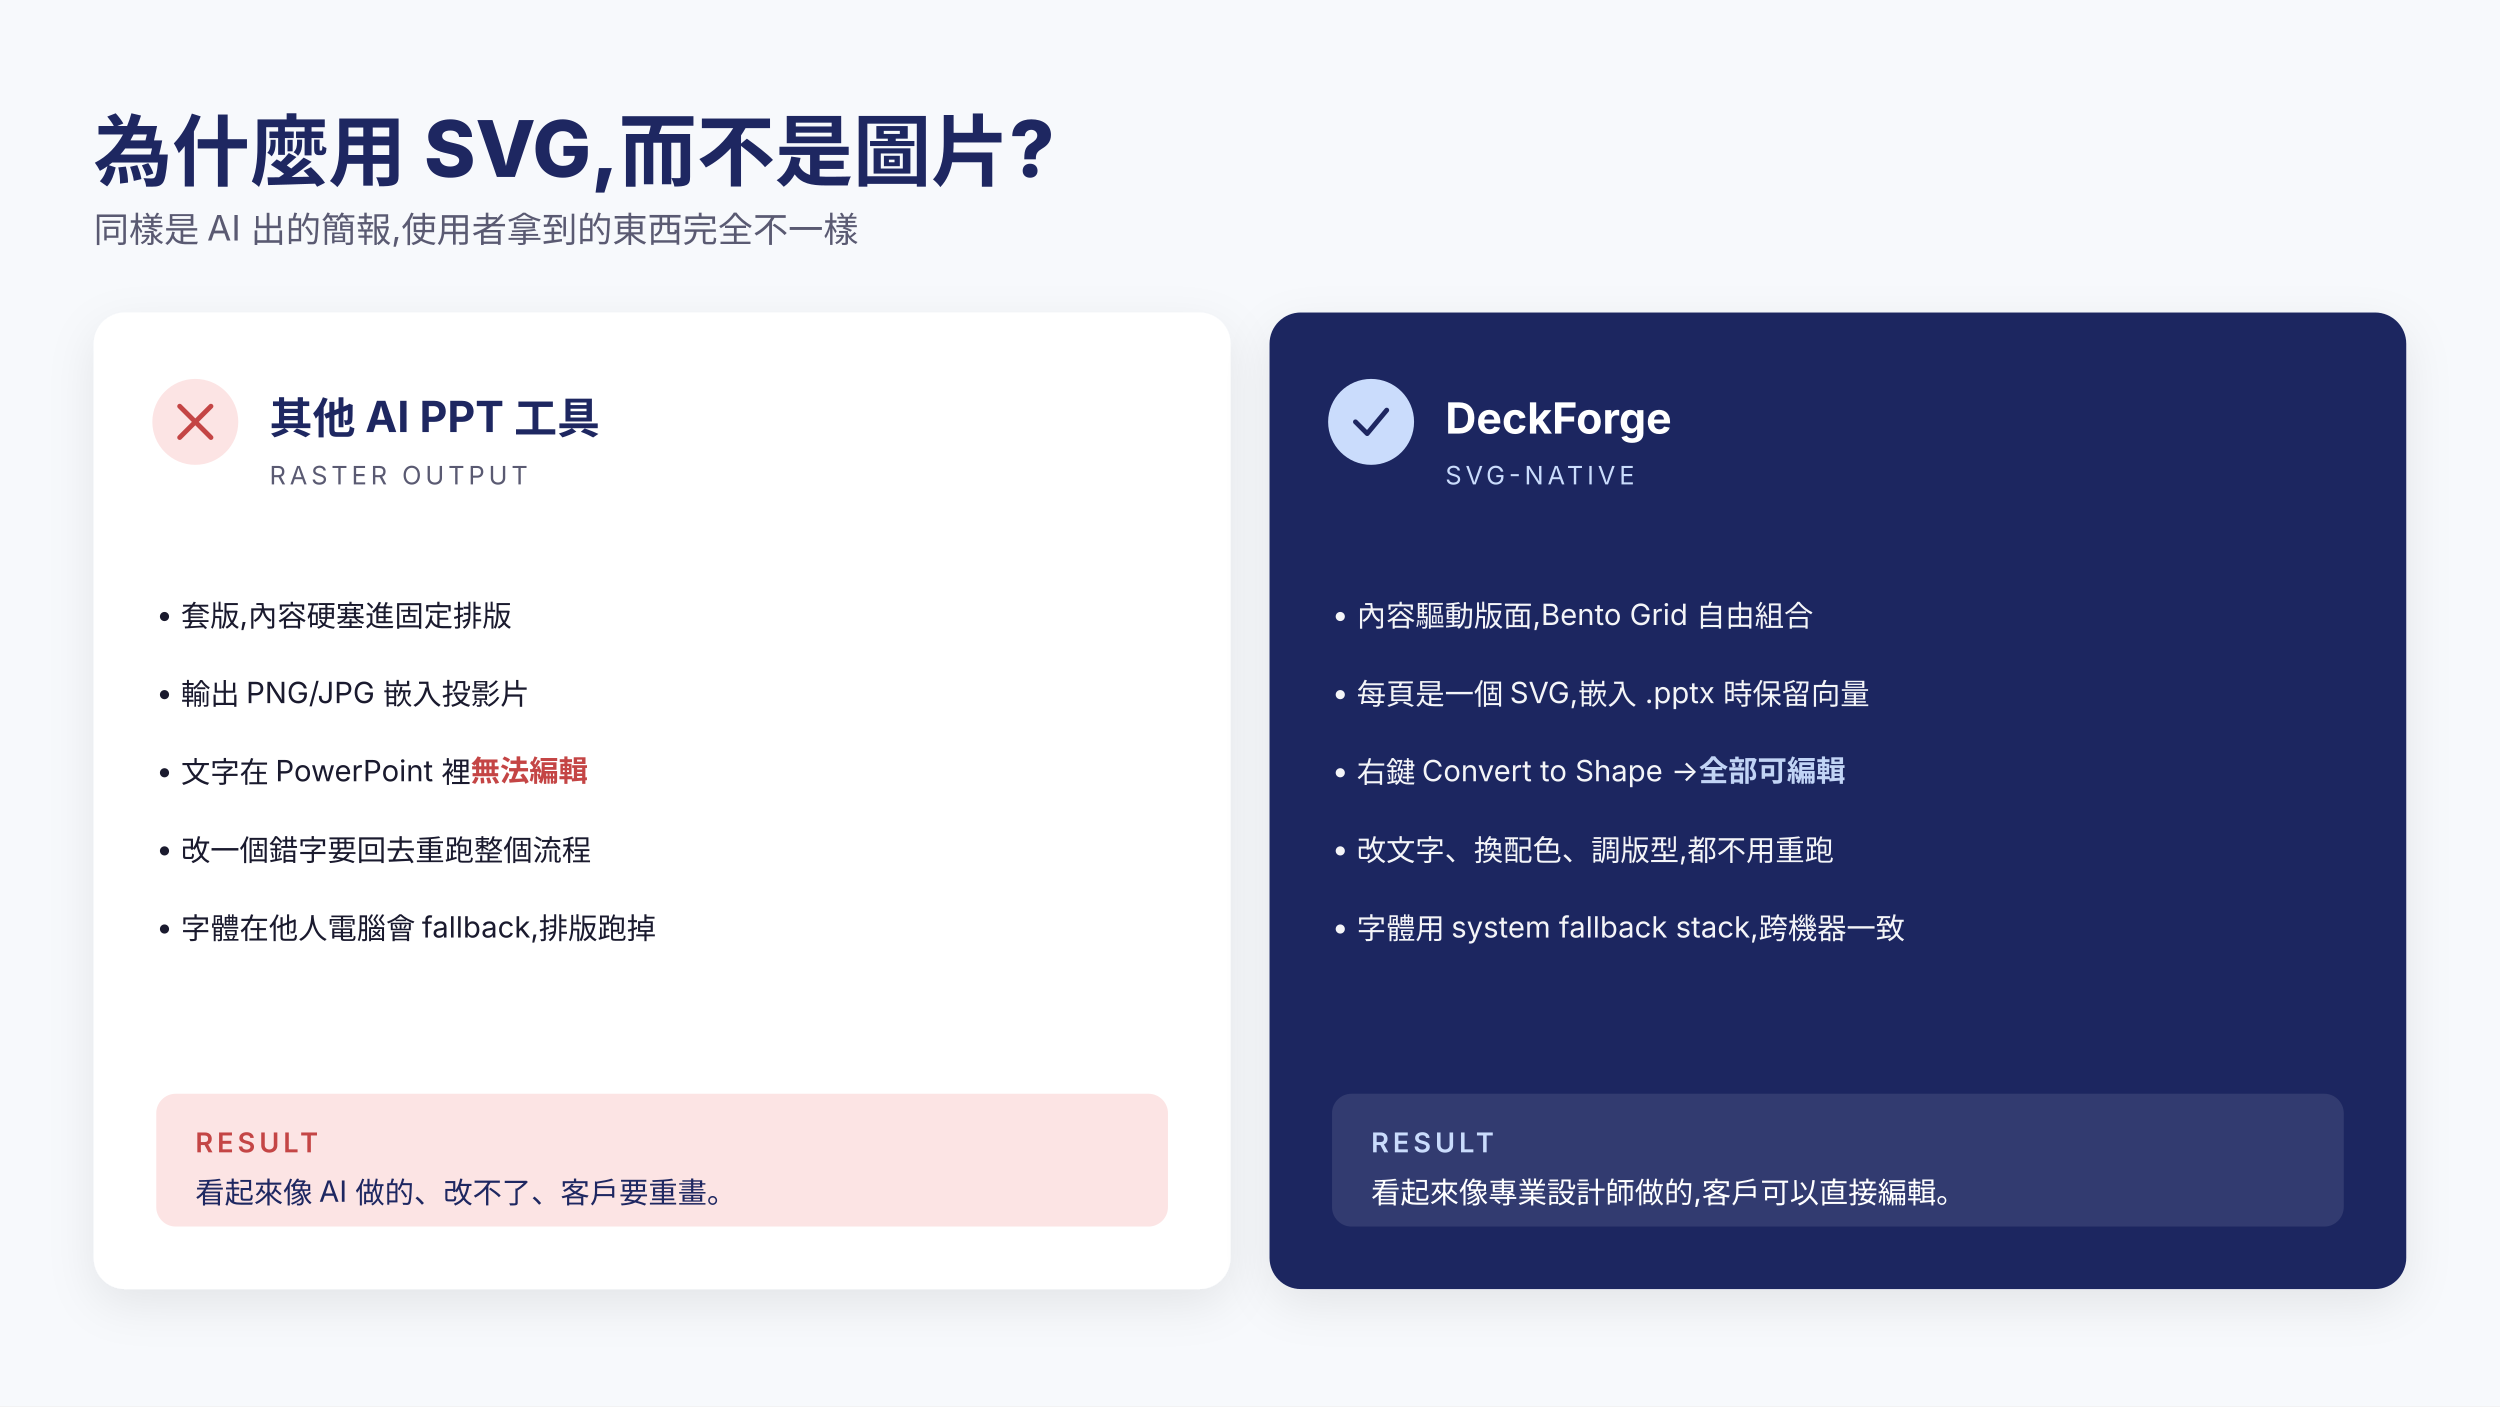
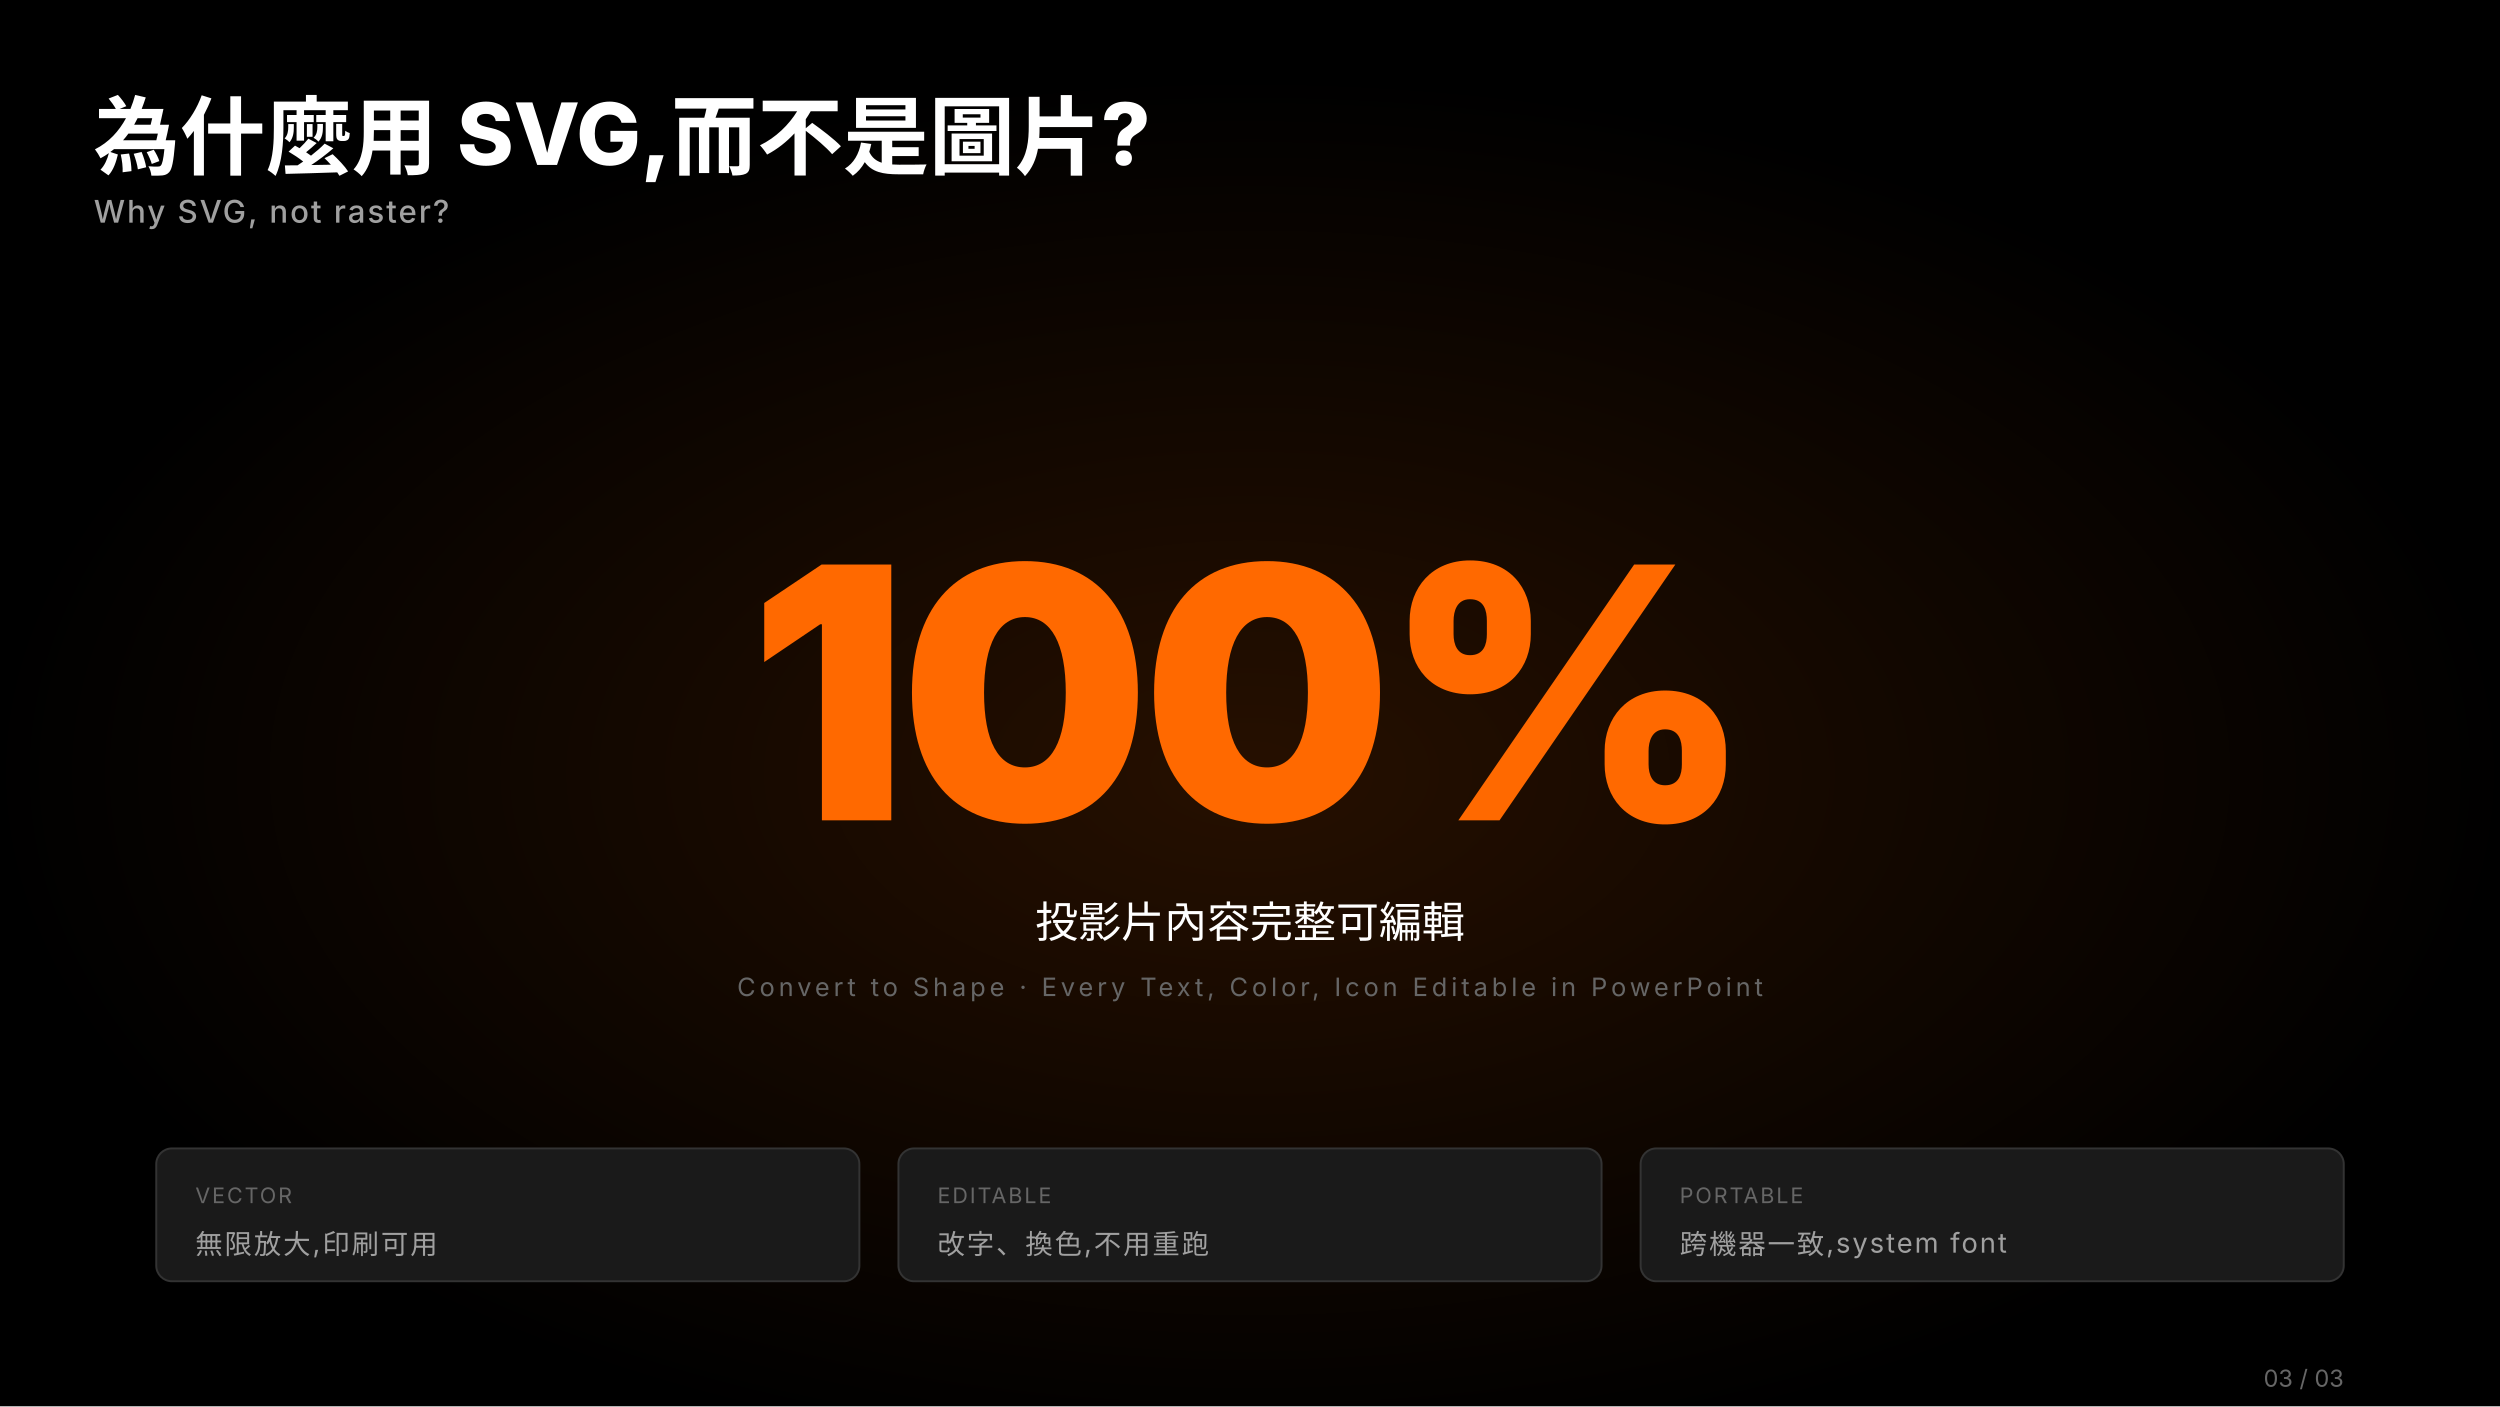
<svg xmlns="http://www.w3.org/2000/svg" viewBox="0 0 1280 720" width="1280" height="720" font-family="'Noto Sans TC', 'PingFang TC', 'Microsoft JhengHei', Inter, system-ui, sans-serif">
  <defs>
-     <filter id="cardShadow" x="-20%" y="-20%" width="140%" height="140%">
-       <feGaussianBlur in="SourceAlpha" stdDeviation="12" />
-       <feOffset dx="0" dy="8" />
-       <feComponentTransfer>
-         <feFuncA type="linear" slope="0.08" />
-       </feComponentTransfer>
-       <feMerge>
-         <feMergeNode />
-         <feMergeNode in="SourceGraphic" />
-       </feMerge>
-     </filter>
+     <radialGradient id="heroBg" cx="50%" cy="55%" r="50%">
+       <stop offset="0%" stop-color="#FF6900" stop-opacity="0.15" />
+       <stop offset="100%" stop-color="#FF6900" stop-opacity="0" />
+     </radialGradient>
  </defs>
-   <rect width="1280" height="720" fill="#F7F9FC" />
-   <text x="48" y="92" font-size="40" font-weight="800" fill="#1E2761">為什麼用 SVG,而不是圖片?</text>
-   <text x="48" y="124" font-size="18" fill="#5A5A72">同樣是 AI 出的簡報,使用者拿到的東西完全不一樣</text>
-   <rect x="48" y="160" width="582" height="500" rx="16" ry="16" fill="#FFFFFF" filter="url(#cardShadow)" />
-   <circle cx="100" cy="216" r="22" fill="#FCE4E4" />
-   <g transform="translate(86 202)" stroke="#C44545" stroke-width="2.5" stroke-linecap="round" fill="none">
-     <line x1="6" y1="6" x2="22" y2="22" />
-     <line x1="22" y1="6" x2="6" y2="22" />
+   <rect width="1280" height="720" fill="#000000" />
+   <rect width="1280" height="720" fill="url(#heroBg)" />
+   <text x="48" y="86" font-size="44" font-weight="800" fill="#FFFFFF">為什麼用 SVG,而不是圖片?</text>
+   <text x="48" y="114" font-size="16" font-weight="500" fill="#A0A0A0" letter-spacing="1">
+     Why SVG, not raster?
+   </text>
+   <text x="640" y="420" font-size="180" font-weight="900" fill="#FF6900" text-anchor="middle" letter-spacing="-4">100%</text>
+   <text x="640" y="480" font-size="22" fill="#FFFFFF" text-anchor="middle">投影片內容完整可編輯</text>
+   <text x="640" y="510" font-size="13" fill="#666666" text-anchor="middle" letter-spacing="2">
+     Convert to Shape · Every Text, Color, Icon Editable in PowerPoint
+   </text>
+   <g font-size="11" letter-spacing="1">
+     <rect x="80" y="588" width="360" height="68" rx="8" ry="8" fill="#1A1A1A" stroke="#333333" stroke-width="1" />
+     <text x="100" y="616" fill="#666666">VECTOR</text>
+     <text x="100" y="642" font-size="14" fill="#A0A0A0">無限放大,印刷可用</text>
+     <rect x="460" y="588" width="360" height="68" rx="8" ry="8" fill="#1A1A1A" stroke="#333333" stroke-width="1" />
+     <text x="480" y="616" fill="#666666">EDITABLE</text>
+     <text x="480" y="642" font-size="14" fill="#A0A0A0">改字、換色,不用重跑</text>
+     <rect x="840" y="588" width="360" height="68" rx="8" ry="8" fill="#1A1A1A" stroke="#333333" stroke-width="1" />
+     <text x="860" y="616" fill="#666666">PORTABLE</text>
+     <text x="860" y="642" font-size="14" fill="#A0A0A0">跨機器一致,system font</text>
  </g>
-   <text x="138" y="222" font-size="22" font-weight="700" fill="#1E2761">其他 AI PPT 工具</text>
-   <text x="138" y="248" font-size="13" fill="#5A5A72" letter-spacing="2">RASTER OUTPUT</text>
-   <g font-size="15" fill="#1A1A2E">
-     <text x="80" y="320">• 套版,內容硬塞進固定排版</text>
-     <text x="80" y="360">• 輸出 PNG/JPG 嵌入投影片</text>
-     <text x="80" y="400">• 文字在 PowerPoint 裡<tspan font-weight="700" fill="#C44545">無法編輯</tspan>
-     </text>
-     <text x="80" y="440">• 改一個錯字要回去重跑整個流程</text>
-     <text x="80" y="480">• 字體在他人電腦會 fallback,排版跑掉</text>
-   </g>
-   <rect x="80" y="560" width="518" height="68" rx="10" ry="10" fill="#FCE4E4" />
-   <text x="100" y="590" font-size="14" font-weight="600" fill="#C44545" letter-spacing="2">RESULT</text>
-   <text x="100" y="616" font-size="15" fill="#1E2761">看起來像 AI 做的、改不了、客戶要重畫。</text>
-   <rect x="650" y="160" width="582" height="500" rx="16" ry="16" fill="#1E2761" filter="url(#cardShadow)" />
-   <circle cx="702" cy="216" r="22" fill="#CADCFC" />
-   <g transform="translate(688 202)" stroke="#1E2761" stroke-width="2.5" stroke-linecap="round" stroke-linejoin="round" fill="none">
-     <polyline points="6 14 12 20 22 8" />
-   </g>
-   <text x="740" y="222" font-size="22" font-weight="700" fill="#FFFFFF">DeckForge</text>
-   <text x="740" y="248" font-size="13" fill="#CADCFC" letter-spacing="2">SVG-NATIVE</text>
-   <g font-size="15" fill="#FFFFFF" opacity="0.95">
-     <text x="682" y="320">• 內容驅動版面,Bento Grid 自由組合</text>
-     <text x="682" y="360">• 每頁是一個 SVG,嵌入 .pptx 時保留向量</text>
-     <text x="682" y="400">• 右鍵 Convert to Shape →<tspan font-weight="700" fill="#CADCFC"> 全部可編輯</tspan>
-     </text>
-     <text x="682" y="440">• 改文字、換配色、調版型,都不用重跑</text>
-     <text x="682" y="480">• 字體用 system fallback stack,跨機器一致</text>
-   </g>
-   <rect x="682" y="560" width="518" height="68" rx="10" ry="10" fill="#FFFFFF" opacity="0.1" />
-   <text x="702" y="590" font-size="14" font-weight="600" fill="#CADCFC" letter-spacing="2">RESULT</text>
-   <text x="702" y="616" font-size="15" fill="#FFFFFF">看起來像專業設計師做的,客戶可以直接編輯。</text>
+   <text x="1200" y="710" font-size="12" fill="#666666" text-anchor="end">03 / 03</text>
</svg>
